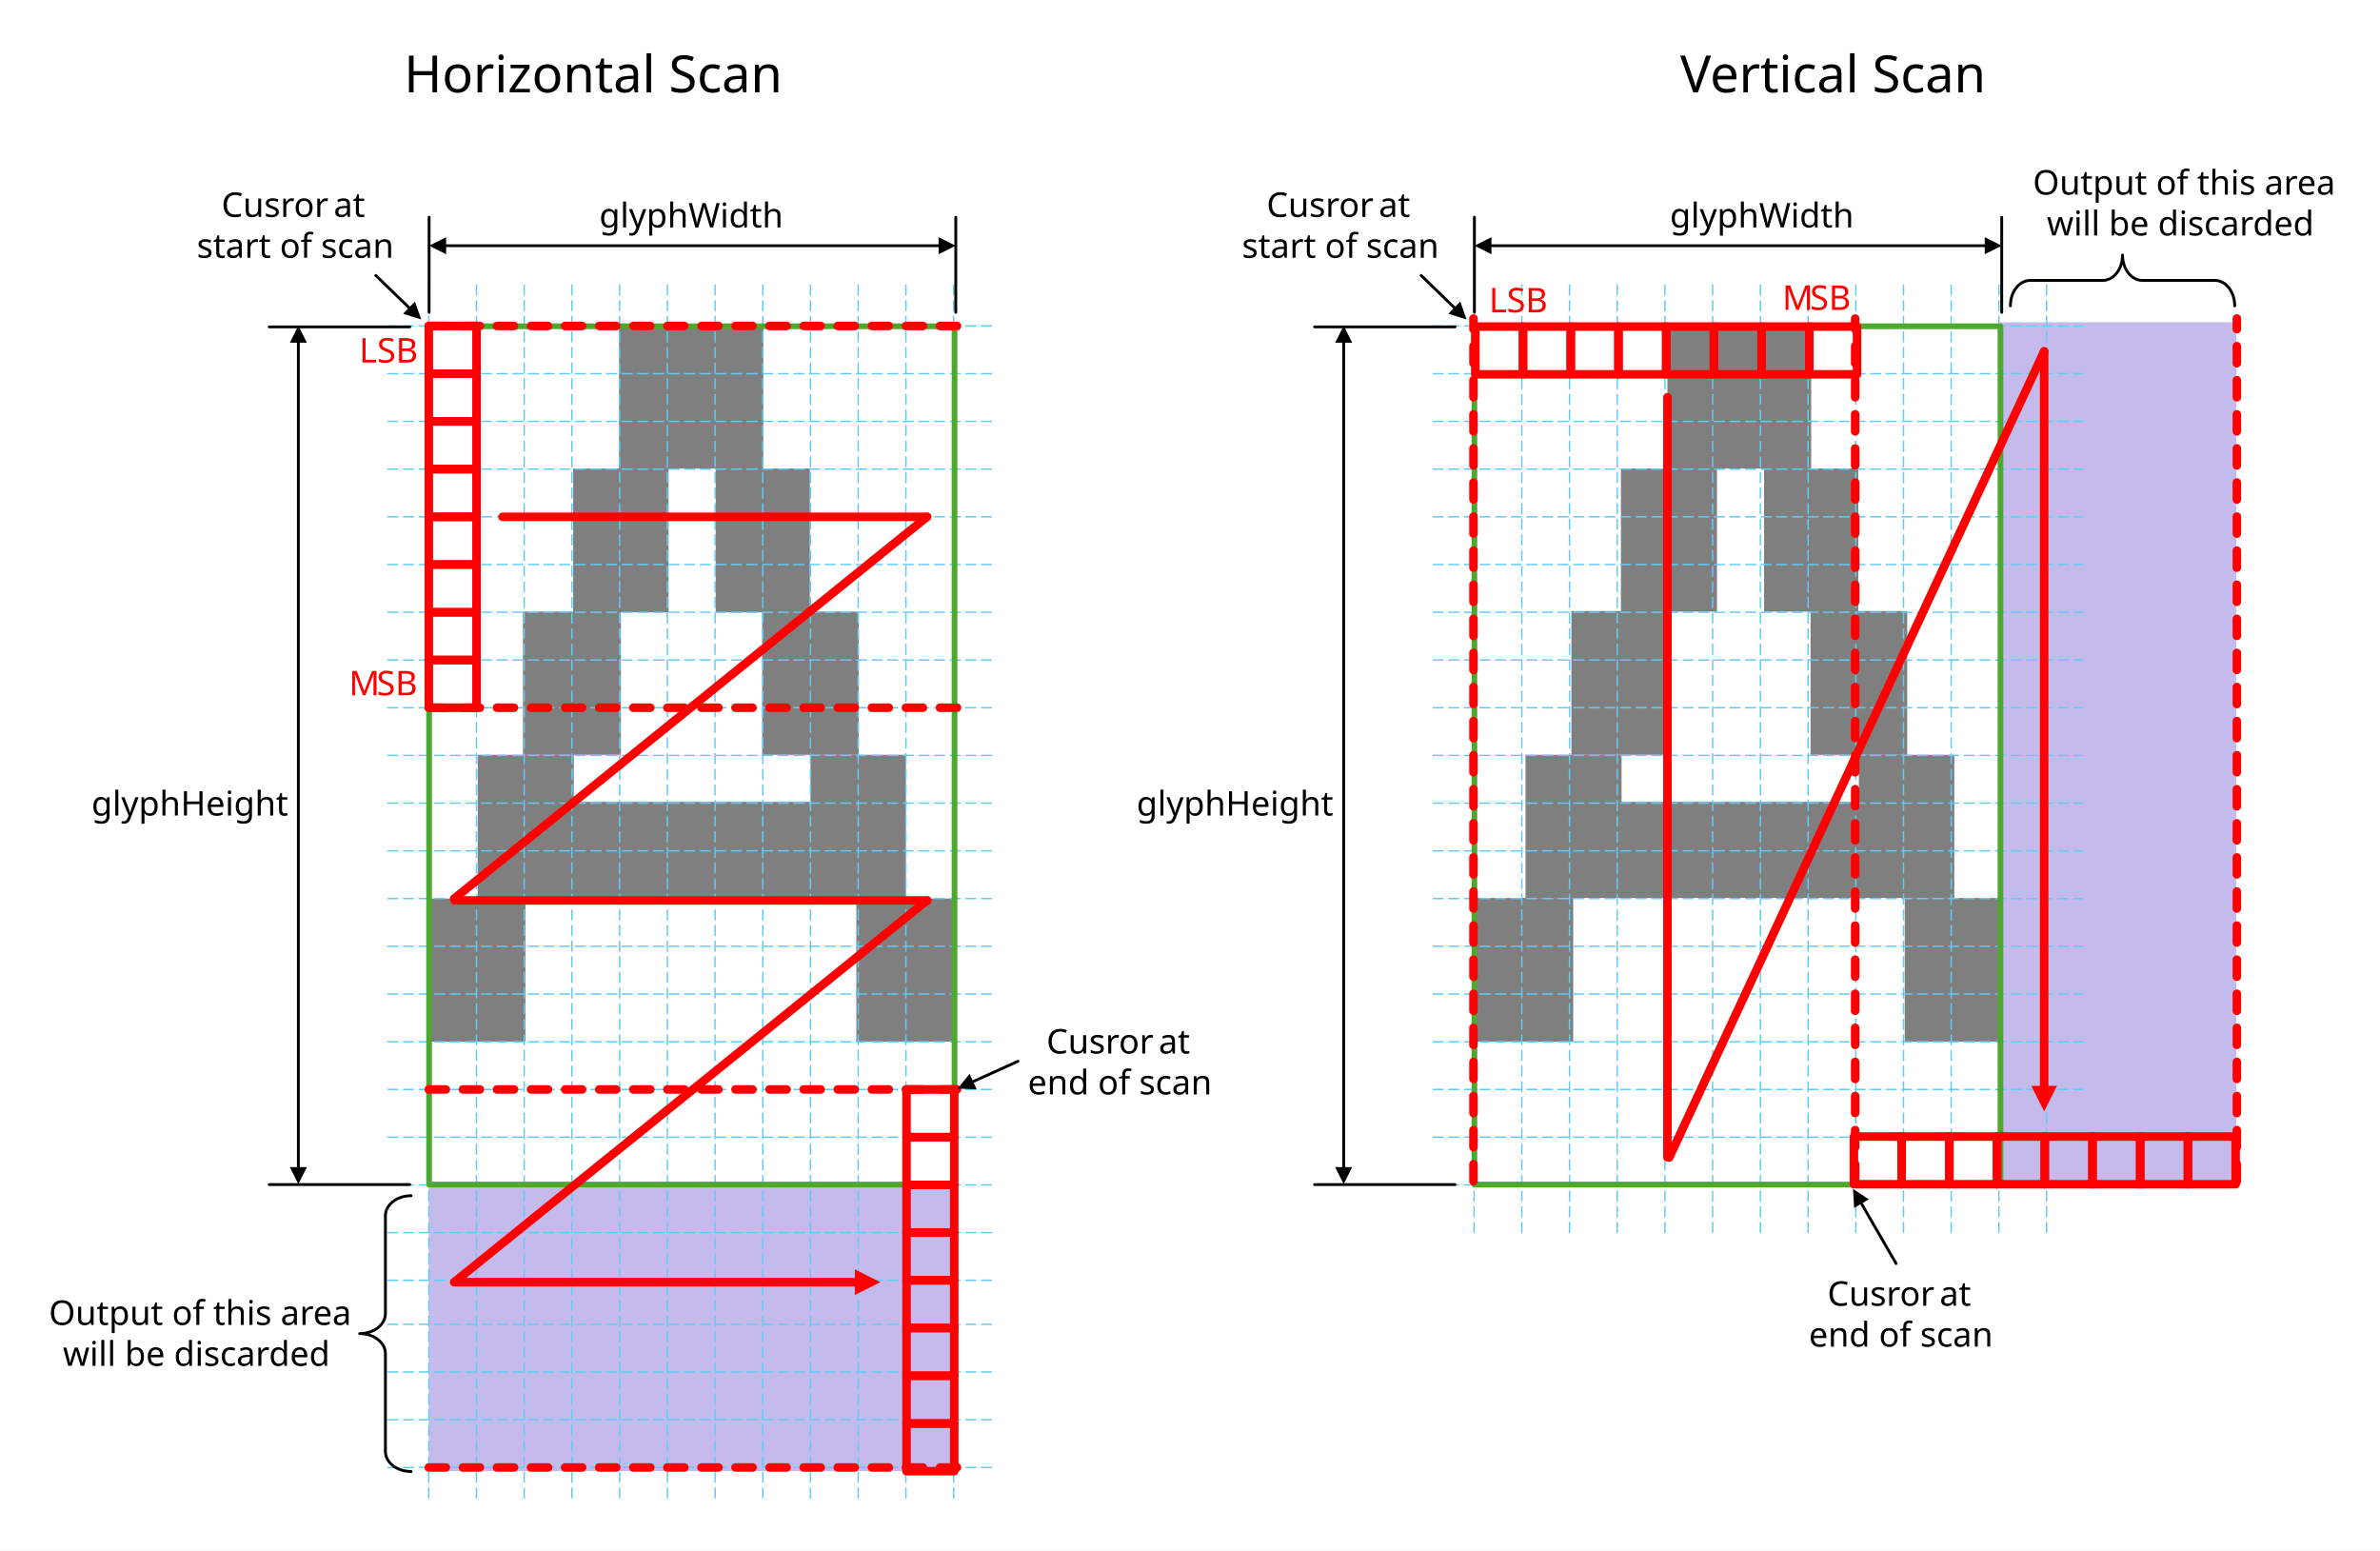
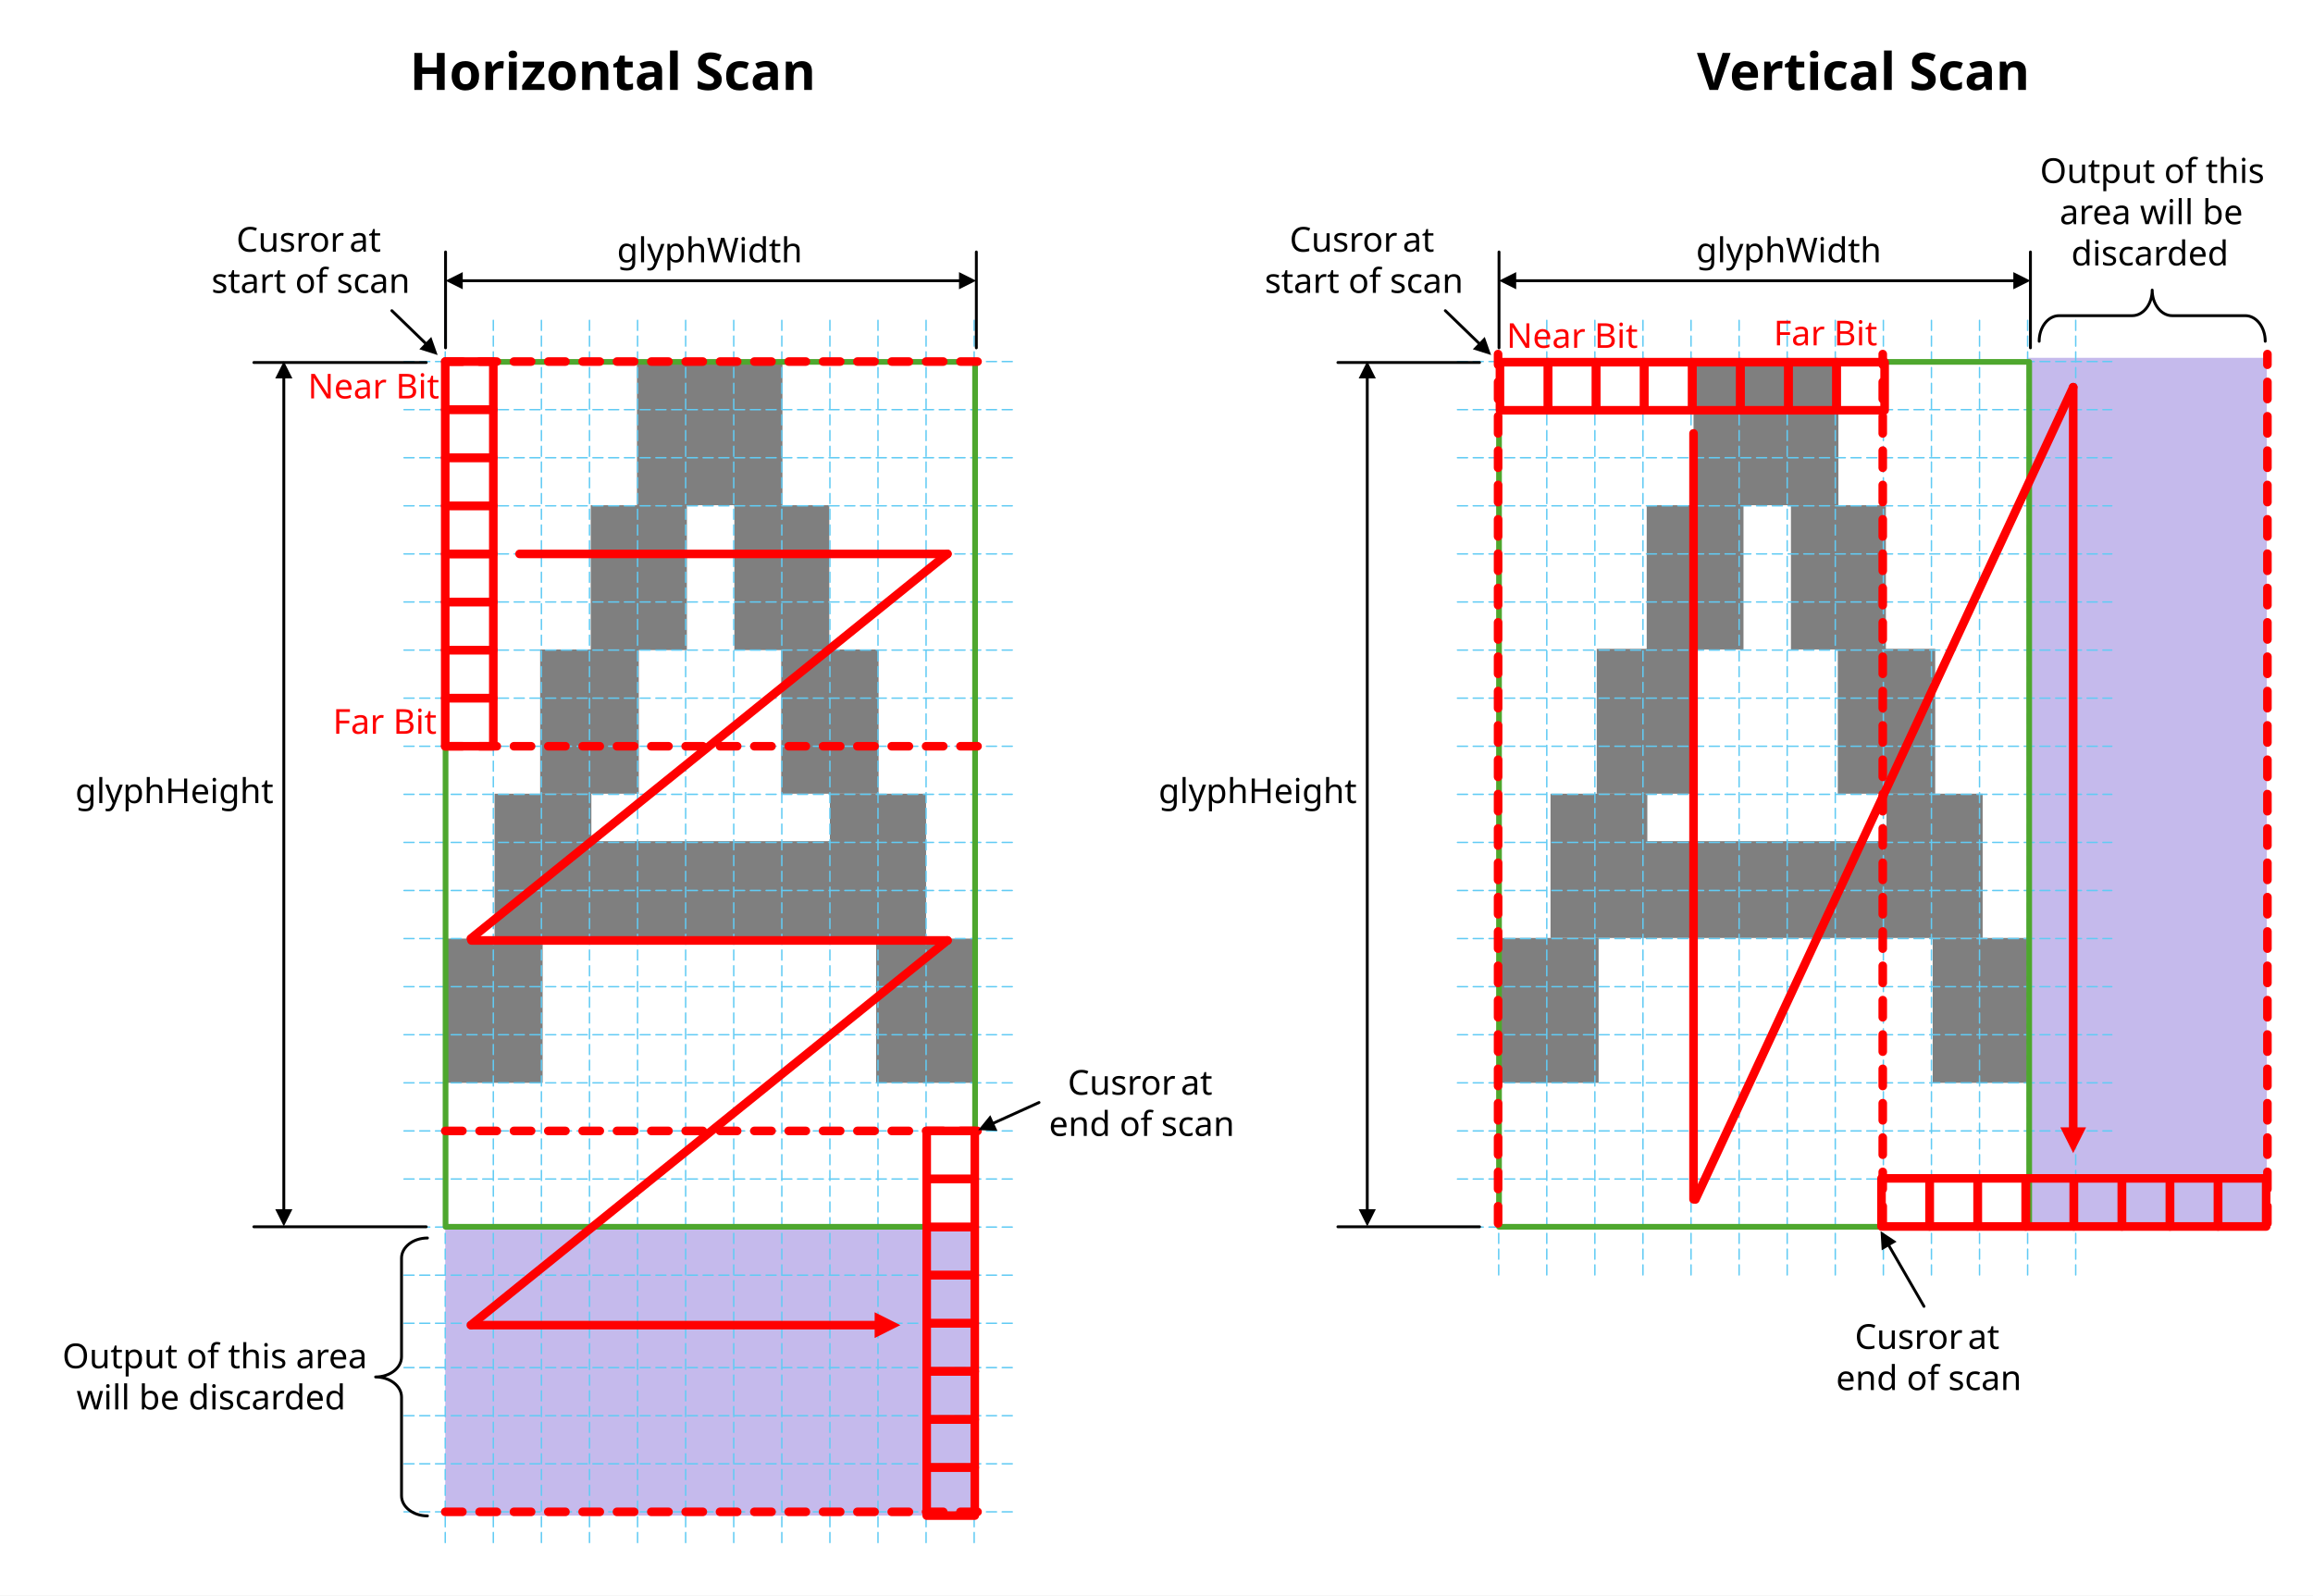
- <svg xmlns="http://www.w3.org/2000/svg" width="3841" height="2502" xml:space="preserve" overflow="hidden">
+ <svg xmlns="http://www.w3.org/2000/svg" width="3704" height="2555" xml:space="preserve" overflow="hidden">
  <defs>
    <clipPath id="clip0">
-       <rect x="188" y="-50" width="3841" height="2502" />
+       <rect x="167" y="-103" width="3704" height="2555" />
    </clipPath>
  </defs>
-   <g clip-path="url(#clip0)" transform="translate(-188 50)">
-     <rect x="188" y="-50" width="3841" height="2502" fill="#FFFFFF" />
+   <g clip-path="url(#clip0)" transform="translate(-167 103)">
+     <rect x="167" y="-103" width="3704" height="2555" fill="#FFFFFF" />
    <rect x="2879" y="475" width="232" height="231" fill="#7F7F7F" />
    <rect x="2804" y="706" width="155" height="231" fill="#7F7F7F" />
    <rect x="2724" y="936" width="157" height="232" fill="#7F7F7F" />
    <rect x="2650" y="1168" width="155" height="231" fill="#7F7F7F" />
    <rect x="2570" y="1399" width="157" height="232" fill="#7F7F7F" />
    <rect x="3262" y="1399" width="158" height="232" fill="#7F7F7F" />
    <rect x="3188" y="1168" width="154" height="231" fill="#7F7F7F" />
    <rect x="3110" y="936" width="156" height="232" fill="#7F7F7F" />
    <rect x="3035" y="706" width="152" height="231" fill="#7F7F7F" />
    <rect x="2802" y="1244" width="387" height="155" fill="#7F7F7F" />
    <rect x="880" y="1864" width="853" height="460" fill="#C5BAEC" />
    <rect x="1187" y="475" width="233" height="231" fill="#7F7F7F" />
    <rect x="1113" y="706" width="154" height="232" fill="#7F7F7F" />
    <rect x="1032" y="937" width="158" height="231" fill="#7F7F7F" />
    <rect x="959" y="1168" width="155" height="232" fill="#7F7F7F" />
    <rect x="878" y="1400" width="158" height="231" fill="#7F7F7F" />
    <rect x="1570" y="1400" width="158" height="231" fill="#7F7F7F" />
    <rect x="1496" y="1168" width="154" height="232" fill="#7F7F7F" />
    <rect x="1418" y="937" width="156" height="231" fill="#7F7F7F" />
    <rect x="1343" y="706" width="152" height="232" fill="#7F7F7F" />
    <rect x="1110" y="1244" width="388" height="156" fill="#7F7F7F" />
    <path d="M880 410 880 2376.25" stroke="#61CBF4" stroke-width="2.292" stroke-linecap="round" stroke-linejoin="round" stroke-miterlimit="10" stroke-dasharray="16.042 9.167" fill="none" fill-rule="evenodd" />
    <path d="M957 410 957 2376.25" stroke="#61CBF4" stroke-width="2.292" stroke-linecap="round" stroke-linejoin="round" stroke-miterlimit="10" stroke-dasharray="16.042 9.167" fill="none" fill-rule="evenodd" />
    <path d="M1034 410 1034 2376.25" stroke="#61CBF4" stroke-width="2.292" stroke-linecap="round" stroke-linejoin="round" stroke-miterlimit="10" stroke-dasharray="16.042 9.167" fill="none" fill-rule="evenodd" />
    <path d="M1111 410 1111 2376.25" stroke="#61CBF4" stroke-width="2.292" stroke-linecap="round" stroke-linejoin="round" stroke-miterlimit="10" stroke-dasharray="16.042 9.167" fill="none" fill-rule="evenodd" />
    <path d="M1188 410 1188 2376.25" stroke="#61CBF4" stroke-width="2.292" stroke-linecap="round" stroke-linejoin="round" stroke-miterlimit="10" stroke-dasharray="16.042 9.167" fill="none" fill-rule="evenodd" />
    <path d="M1265 410 1265 2376.25" stroke="#61CBF4" stroke-width="2.292" stroke-linecap="round" stroke-linejoin="round" stroke-miterlimit="10" stroke-dasharray="16.042 9.167" fill="none" fill-rule="evenodd" />
    <path d="M1342 410 1342 2376.25" stroke="#61CBF4" stroke-width="2.292" stroke-linecap="round" stroke-linejoin="round" stroke-miterlimit="10" stroke-dasharray="16.042 9.167" fill="none" fill-rule="evenodd" />
    <path d="M1419 410 1419 2376.25" stroke="#61CBF4" stroke-width="2.292" stroke-linecap="round" stroke-linejoin="round" stroke-miterlimit="10" stroke-dasharray="16.042 9.167" fill="none" fill-rule="evenodd" />
    <path d="M1496 410 1496 2376.25" stroke="#61CBF4" stroke-width="2.292" stroke-linecap="round" stroke-linejoin="round" stroke-miterlimit="10" stroke-dasharray="16.042 9.167" fill="none" fill-rule="evenodd" />
    <path d="M1573 410 1573 2376.25" stroke="#61CBF4" stroke-width="2.292" stroke-linecap="round" stroke-linejoin="round" stroke-miterlimit="10" stroke-dasharray="16.042 9.167" fill="none" fill-rule="evenodd" />
    <path d="M1650 410 1650 2376.25" stroke="#61CBF4" stroke-width="2.292" stroke-linecap="round" stroke-linejoin="round" stroke-miterlimit="10" stroke-dasharray="16.042 9.167" fill="none" fill-rule="evenodd" />
    <path d="M1727 410 1727 2376.25" stroke="#61CBF4" stroke-width="2.292" stroke-linecap="round" stroke-linejoin="round" stroke-miterlimit="10" stroke-dasharray="16.042 9.167" fill="none" fill-rule="evenodd" />
    <path d="M814 476 1793.92 476" stroke="#61CBF4" stroke-width="2.292" stroke-linecap="round" stroke-linejoin="round" stroke-miterlimit="10" stroke-dasharray="16.042 9.167" fill="none" fill-rule="evenodd" />
    <path d="M814 553 1793.92 553" stroke="#61CBF4" stroke-width="2.292" stroke-linecap="round" stroke-linejoin="round" stroke-miterlimit="10" stroke-dasharray="16.042 9.167" fill="none" fill-rule="evenodd" />
    <path d="M814 630 1793.92 630" stroke="#61CBF4" stroke-width="2.292" stroke-linecap="round" stroke-linejoin="round" stroke-miterlimit="10" stroke-dasharray="16.042 9.167" fill="none" fill-rule="evenodd" />
    <path d="M814 707 1793.92 707" stroke="#61CBF4" stroke-width="2.292" stroke-linecap="round" stroke-linejoin="round" stroke-miterlimit="10" stroke-dasharray="16.042 9.167" fill="none" fill-rule="evenodd" />
    <path d="M814 784 1793.92 784" stroke="#61CBF4" stroke-width="2.292" stroke-linecap="round" stroke-linejoin="round" stroke-miterlimit="10" stroke-dasharray="16.042 9.167" fill="none" fill-rule="evenodd" />
    <path d="M814 861 1793.92 861" stroke="#61CBF4" stroke-width="2.292" stroke-linecap="round" stroke-linejoin="round" stroke-miterlimit="10" stroke-dasharray="16.042 9.167" fill="none" fill-rule="evenodd" />
    <path d="M814 938 1793.92 938" stroke="#61CBF4" stroke-width="2.292" stroke-linecap="round" stroke-linejoin="round" stroke-miterlimit="10" stroke-dasharray="16.042 9.167" fill="none" fill-rule="evenodd" />
    <path d="M814 1015 1793.92 1015" stroke="#61CBF4" stroke-width="2.292" stroke-linecap="round" stroke-linejoin="round" stroke-miterlimit="10" stroke-dasharray="16.042 9.167" fill="none" fill-rule="evenodd" />
    <path d="M814 1092 1793.92 1092" stroke="#61CBF4" stroke-width="2.292" stroke-linecap="round" stroke-linejoin="round" stroke-miterlimit="10" stroke-dasharray="16.042 9.167" fill="none" fill-rule="evenodd" />
    <path d="M814 1169 1793.92 1169" stroke="#61CBF4" stroke-width="2.292" stroke-linecap="round" stroke-linejoin="round" stroke-miterlimit="10" stroke-dasharray="16.042 9.167" fill="none" fill-rule="evenodd" />
    <path d="M814 1246 1793.92 1246" stroke="#61CBF4" stroke-width="2.292" stroke-linecap="round" stroke-linejoin="round" stroke-miterlimit="10" stroke-dasharray="16.042 9.167" fill="none" fill-rule="evenodd" />
    <path d="M814 1323 1793.92 1323" stroke="#61CBF4" stroke-width="2.292" stroke-linecap="round" stroke-linejoin="round" stroke-miterlimit="10" stroke-dasharray="16.042 9.167" fill="none" fill-rule="evenodd" />
    <path d="M814 1400 1793.92 1400" stroke="#61CBF4" stroke-width="2.292" stroke-linecap="round" stroke-linejoin="round" stroke-miterlimit="10" stroke-dasharray="16.042 9.167" fill="none" fill-rule="evenodd" />
    <path d="M814 1477 1793.92 1477" stroke="#61CBF4" stroke-width="2.292" stroke-linecap="round" stroke-linejoin="round" stroke-miterlimit="10" stroke-dasharray="16.042 9.167" fill="none" fill-rule="evenodd" />
    <path d="M814 1554 1793.92 1554" stroke="#61CBF4" stroke-width="2.292" stroke-linecap="round" stroke-linejoin="round" stroke-miterlimit="10" stroke-dasharray="16.042 9.167" fill="none" fill-rule="evenodd" />
    <path d="M814 1631 1793.92 1631" stroke="#61CBF4" stroke-width="2.292" stroke-linecap="round" stroke-linejoin="round" stroke-miterlimit="10" stroke-dasharray="16.042 9.167" fill="none" fill-rule="evenodd" />
    <path d="M814 1708 1793.92 1708" stroke="#61CBF4" stroke-width="2.292" stroke-linecap="round" stroke-linejoin="round" stroke-miterlimit="10" stroke-dasharray="16.042 9.167" fill="none" fill-rule="evenodd" />
    <path d="M814 1785 1793.92 1785" stroke="#61CBF4" stroke-width="2.292" stroke-linecap="round" stroke-linejoin="round" stroke-miterlimit="10" stroke-dasharray="16.042 9.167" fill="none" fill-rule="evenodd" />
    <path d="M814 1862 1793.92 1862" stroke="#61CBF4" stroke-width="2.292" stroke-linecap="round" stroke-linejoin="round" stroke-miterlimit="10" stroke-dasharray="16.042 9.167" fill="none" fill-rule="evenodd" />
    <path d="M814 1939 1793.92 1939" stroke="#61CBF4" stroke-width="2.292" stroke-linecap="round" stroke-linejoin="round" stroke-miterlimit="10" stroke-dasharray="16.042 9.167" fill="none" fill-rule="evenodd" />
    <path d="M814 2016 1793.92 2016" stroke="#61CBF4" stroke-width="2.292" stroke-linecap="round" stroke-linejoin="round" stroke-miterlimit="10" stroke-dasharray="16.042 9.167" fill="none" fill-rule="evenodd" />
    <path d="M814 2087 1793.92 2087" stroke="#61CBF4" stroke-width="2.292" stroke-linecap="round" stroke-linejoin="round" stroke-miterlimit="10" stroke-dasharray="16.042 9.167" fill="none" fill-rule="evenodd" />
    <path d="M814 2164 1793.92 2164" stroke="#61CBF4" stroke-width="2.292" stroke-linecap="round" stroke-linejoin="round" stroke-miterlimit="10" stroke-dasharray="16.042 9.167" fill="none" fill-rule="evenodd" />
    <path d="M814 2241 1793.92 2241" stroke="#61CBF4" stroke-width="2.292" stroke-linecap="round" stroke-linejoin="round" stroke-miterlimit="10" stroke-dasharray="16.042 9.167" fill="none" fill-rule="evenodd" />
    <path d="M814 2318 1793.92 2318" stroke="#61CBF4" stroke-width="2.292" stroke-linecap="round" stroke-linejoin="round" stroke-miterlimit="10" stroke-dasharray="16.042 9.167" fill="none" fill-rule="evenodd" />
    <rect x="880.5" y="476.5" width="848" height="1385" stroke="#4EA72E" stroke-width="9.167" stroke-linecap="round" stroke-linejoin="round" stroke-miterlimit="10" fill="none" />
    <rect x="880" y="476" width="77" height="77" stroke="#FF0000" stroke-width="13.75" stroke-linecap="round" stroke-linejoin="round" stroke-miterlimit="10" fill="none" />
    <rect x="880" y="553" width="77" height="77" stroke="#FF0000" stroke-width="13.75" stroke-linecap="round" stroke-linejoin="round" stroke-miterlimit="10" fill="none" />
    <rect x="880" y="630" width="77" height="77" stroke="#FF0000" stroke-width="13.75" stroke-linecap="round" stroke-linejoin="round" stroke-miterlimit="10" fill="none" />
    <rect x="880" y="707" width="77" height="77" stroke="#FF0000" stroke-width="13.75" stroke-linecap="round" stroke-linejoin="round" stroke-miterlimit="10" fill="none" />
    <rect x="880" y="784" width="77" height="77" stroke="#FF0000" stroke-width="13.75" stroke-linecap="round" stroke-linejoin="round" stroke-miterlimit="10" fill="none" />
    <rect x="880" y="861" width="77" height="77" stroke="#FF0000" stroke-width="13.75" stroke-linecap="round" stroke-linejoin="round" stroke-miterlimit="10" fill="none" />
    <rect x="880" y="938" width="77" height="77" stroke="#FF0000" stroke-width="13.75" stroke-linecap="round" stroke-linejoin="round" stroke-miterlimit="10" fill="none" />
    <rect x="880" y="1015" width="77" height="77" stroke="#FF0000" stroke-width="13.75" stroke-linecap="round" stroke-linejoin="round" stroke-miterlimit="10" fill="none" />
    <rect x="1651" y="1708" width="77" height="77" stroke="#FF0000" stroke-width="13.75" stroke-linecap="round" stroke-linejoin="round" stroke-miterlimit="10" fill="none" />
    <rect x="1651" y="1785" width="77" height="77" stroke="#FF0000" stroke-width="13.75" stroke-linecap="round" stroke-linejoin="round" stroke-miterlimit="10" fill="none" />
    <rect x="1651" y="1862" width="77" height="77" stroke="#FF0000" stroke-width="13.75" stroke-linecap="round" stroke-linejoin="round" stroke-miterlimit="10" fill="none" />
    <rect x="1651" y="1939" width="77" height="77" stroke="#FF0000" stroke-width="13.75" stroke-linecap="round" stroke-linejoin="round" stroke-miterlimit="10" fill="none" />
    <rect x="1651" y="2016" width="77" height="77" stroke="#FF0000" stroke-width="13.75" stroke-linecap="round" stroke-linejoin="round" stroke-miterlimit="10" fill="none" />
    <rect x="1651" y="2093" width="77" height="77" stroke="#FF0000" stroke-width="13.75" stroke-linecap="round" stroke-linejoin="round" stroke-miterlimit="10" fill="none" />
    <rect x="1651" y="2170" width="77" height="77" stroke="#FF0000" stroke-width="13.75" stroke-linecap="round" stroke-linejoin="round" stroke-miterlimit="10" fill="none" />
    <rect x="1651" y="2247" width="77" height="77" stroke="#FF0000" stroke-width="13.75" stroke-linecap="round" stroke-linejoin="round" stroke-miterlimit="10" fill="none" />
    <path d="M880 1708 1732.44 1708" stroke="#FF0000" stroke-width="13.75" stroke-linecap="round" stroke-linejoin="round" stroke-miterlimit="10" stroke-dasharray="27.5 27.5" fill="none" fill-rule="evenodd" />
    <path d="M880 1092 1732.44 1092" stroke="#FF0000" stroke-width="13.75" stroke-linecap="round" stroke-linejoin="round" stroke-miterlimit="10" stroke-dasharray="27.5 27.5" fill="none" fill-rule="evenodd" />
    <path d="M880 476 1732.44 476" stroke="#FF0000" stroke-width="13.75" stroke-linecap="round" stroke-linejoin="round" stroke-miterlimit="10" stroke-dasharray="27.5 27.5" fill="none" fill-rule="evenodd" />
    <path d="M880 2318 1732.44 2318" stroke="#FF0000" stroke-width="13.75" stroke-linecap="round" stroke-linejoin="round" stroke-miterlimit="10" stroke-dasharray="27.5 27.5" fill="none" fill-rule="evenodd" />
    <path d="M796.094 392.854 852.968 447.951C853.877 448.831 853.9 450.282 853.02 451.191 852.139 452.1 850.688 452.123 849.779 451.242L792.905 396.146C791.996 395.265 791.973 393.815 792.854 392.906 793.735 391.997 795.185 391.974 796.094 392.854ZM857.649 436.532 867.833 465.542 838.514 456.283Z" />
    <text font-family="Noto Sans JP,Noto Sans JP_MSFontService,sans-serif" font-weight="400" font-size="55" transform="matrix(1 0 0 1 545.428 300)">Cusror</text>
    <text font-family="Noto Sans JP,Noto Sans JP_MSFontService,sans-serif" font-weight="400" font-size="55" transform="matrix(1 0 0 1 713.865 300)"> </text>
    <text font-family="Noto Sans JP,Noto Sans JP_MSFontService,sans-serif" font-weight="400" font-size="55" transform="matrix(1 0 0 1 726.469 300)">at</text>
    <text font-family="Noto Sans JP,Noto Sans JP_MSFontService,sans-serif" font-weight="400" font-size="55" transform="matrix(1 0 0 1 776.886 300)"> </text>
    <text font-family="Noto Sans JP,Noto Sans JP_MSFontService,sans-serif" font-weight="400" font-size="55" transform="matrix(1 0 0 1 505.598 366)">start of scan</text>
    <text font-family="Noto Sans JP,Noto Sans JP_MSFontService,sans-serif" font-weight="400" font-size="55" transform="matrix(1 0 0 1 816.692 366)"> </text>
    <path d="M0.946-2.087 77.468 32.583C78.621 33.105 79.132 34.463 78.609 35.616 78.087 36.769 76.729 37.28 75.576 36.758L-0.946 2.087C-2.099 1.565-2.61 0.207-2.087-0.946-1.565-2.099-0.207-2.61 0.946-2.087ZM78.022 20.255 97.396 44.128 66.673 45.303Z" transform="matrix(-1 0 0 1 1830.9 1662.5)" />
    <text font-family="Noto Sans JP,Noto Sans JP_MSFontService,sans-serif" font-weight="400" font-size="55" transform="matrix(1 0 0 1 1876.81 1650)">Cusror</text>
    <text font-family="Noto Sans JP,Noto Sans JP_MSFontService,sans-serif" font-weight="400" font-size="55" transform="matrix(1 0 0 1 2045.24 1650)"> </text>
    <text font-family="Noto Sans JP,Noto Sans JP_MSFontService,sans-serif" font-weight="400" font-size="55" transform="matrix(1 0 0 1 2057.85 1650)">at</text>
    <text font-family="Noto Sans JP,Noto Sans JP_MSFontService,sans-serif" font-weight="400" font-size="55" transform="matrix(1 0 0 1 2108.26 1650)"> </text>
    <text font-family="Noto Sans JP,Noto Sans JP_MSFontService,sans-serif" font-weight="400" font-size="55" transform="matrix(1 0 0 1 1846.74 1716)">end of scan</text>
    <text font-family="Noto Sans JP,Noto Sans JP_MSFontService,sans-serif" font-weight="400" font-size="55" transform="matrix(1 0 0 1 2138.35 1716)"> </text>
    <path d="M999 784 1684.21 784" stroke="#FF0000" stroke-width="13.75" stroke-linecap="round" stroke-linejoin="round" stroke-miterlimit="10" fill="none" fill-rule="evenodd" />
    <path d="M0 0 763.125 616.001" stroke="#FF0000" stroke-width="13.75" stroke-linecap="round" stroke-linejoin="round" stroke-miterlimit="10" fill="none" fill-rule="evenodd" transform="matrix(-1 0 0 1 1684.12 784)" />
    <path d="M0 0 763.125 616.001" stroke="#FF0000" stroke-width="13.75" stroke-linecap="round" stroke-linejoin="round" stroke-miterlimit="10" fill="none" fill-rule="evenodd" transform="matrix(-1 0 0 1 1684.12 1403)" />
    <path d="M922 1403 1684.5 1403" stroke="#FF0000" stroke-width="13.75" stroke-linecap="round" stroke-linejoin="round" stroke-miterlimit="10" fill="none" fill-rule="evenodd" />
    <path d="M922 2012.12 1574.5 2012.13C1578.3 2012.13 1581.38 2015.2 1581.38 2019 1581.38 2022.8 1578.3 2025.88 1574.5 2025.88L922 2025.87C918.203 2025.87 915.125 2022.8 915.125 2019 915.125 2015.2 918.203 2012.12 922 2012.12ZM1567.63 1998.38 1608.88 2019 1567.63 2039.63Z" fill="#FF0000" />
    <path d="M0 0 0 153.542" stroke="#000000" stroke-width="4.583" stroke-linecap="round" stroke-linejoin="round" stroke-miterlimit="10" fill="none" fill-rule="evenodd" transform="matrix(1 0 0 -1 880.5 454.042)" />
    <path d="M0 0 0 153.542" stroke="#000000" stroke-width="4.583" stroke-linecap="round" stroke-linejoin="round" stroke-miterlimit="10" fill="none" fill-rule="evenodd" transform="matrix(1 0 0 -1 1730.5 454.042)" />
    <path d="M903.417 344.208 1707.33 344.209C1708.6 344.209 1709.62 345.235 1709.62 346.5 1709.62 347.766 1708.6 348.792 1707.33 348.792L903.417 348.792C902.151 348.792 901.125 347.766 901.125 346.5 901.125 345.234 902.151 344.208 903.417 344.208ZM908 360.25 880.5 346.5 908 332.75ZM1702.75 332.75 1730.25 346.5 1702.75 360.25Z" />
    <text font-family="Noto Sans JP,Noto Sans JP_MSFontService,sans-serif" font-weight="400" font-size="55" transform="matrix(1 0 0 1 1155.06 317)">glyphWidth</text>
    <text font-family="Noto Sans JP,Noto Sans JP_MSFontService,sans-serif" font-weight="400" font-size="55" transform="matrix(1 0 0 1 1448.96 317)"> </text>
-     <path d="M2.292 22.916 2.292 1362.45C2.292 1363.72 1.266 1364.74 0 1364.74-1.265 1364.74-2.291 1363.72-2.291 1362.45L-2.292 22.916C-2.292 21.65-1.266 20.624 5.37265e-06 20.624 1.266 20.624 2.292 21.65 2.292 22.916ZM-13.75 27.5 0 0 13.75 27.5ZM13.75 1357.86 0 1385.36-13.75 1357.86Z" transform="matrix(1 0 0 -1 669.5 1860.86)" />
-     <path d="M0 0 0 226.761" stroke="#000000" stroke-width="4.583" stroke-linecap="round" stroke-linejoin="round" stroke-miterlimit="10" fill="none" fill-rule="evenodd" transform="matrix(6.12323e-17 1 1 -6.12323e-17 622.5 477.5)" />
-     <path d="M0 0 0 226.761" stroke="#000000" stroke-width="4.583" stroke-linecap="round" stroke-linejoin="round" stroke-miterlimit="10" fill="none" fill-rule="evenodd" transform="matrix(6.12323e-17 1 1 -6.12323e-17 622.5 1861.5)" />
-     <text font-family="Noto Sans JP,Noto Sans JP_MSFontService,sans-serif" font-weight="400" font-size="55" transform="matrix(1 0 0 1 335.614 1266)">glyphHeight</text>
-     <text font-family="Noto Sans JP,Noto Sans JP_MSFontService,sans-serif" font-weight="400" font-size="55" transform="matrix(1 0 0 1 648.427 1266)"> </text>
+     <path d="M2.292 22.916 2.292 1362.45C2.292 1363.72 1.266 1364.74 0 1364.74-1.265 1364.74-2.291 1363.72-2.291 1362.45L-2.292 22.916C-2.292 21.65-1.266 20.624 5.37265e-06 20.624 1.266 20.624 2.292 21.65 2.292 22.916ZM-13.75 27.5 0 0 13.75 27.5ZM13.75 1357.86 0 1385.36-13.75 1357.86Z" transform="matrix(1 0 0 -1 621.5 1860.86)" />
+     <path d="M0 0 0 276.032" stroke="#000000" stroke-width="4.583" stroke-linecap="round" stroke-linejoin="round" stroke-miterlimit="10" fill="none" fill-rule="evenodd" transform="matrix(6.12323e-17 1 1 -6.12323e-17 573.5 477.5)" />
+     <path d="M0 0 0 276.032" stroke="#000000" stroke-width="4.583" stroke-linecap="round" stroke-linejoin="round" stroke-miterlimit="10" fill="none" fill-rule="evenodd" transform="matrix(6.12323e-17 1 1 -6.12323e-17 573.5 1861.5)" />
+     <text font-family="Noto Sans JP,Noto Sans JP_MSFontService,sans-serif" font-weight="400" font-size="55" transform="matrix(1 0 0 1 287.489 1183)">glyphHeight</text>
+     <text font-family="Noto Sans JP,Noto Sans JP_MSFontService,sans-serif" font-weight="400" font-size="55" transform="matrix(1 0 0 1 600.302 1183)"> </text>
    <path d="M851.5 2324.5C828.58 2324.5 810 2310.05 810 2292.22L810 2134.28C810 2116.45 791.42 2102 768.5 2102 791.42 2102 810 2087.55 810 2069.72L810 1911.78C810 1893.95 828.58 1879.5 851.5 1879.5" stroke="#000000" stroke-width="4.583" stroke-linecap="round" stroke-linejoin="round" stroke-miterlimit="10" fill="none" fill-rule="evenodd" />
    <text font-family="Noto Sans JP,Noto Sans JP_MSFontService,sans-serif" font-weight="400" font-size="55" transform="matrix(1 0 0 1 266.807 2088)">Output of this area</text>
    <text font-family="Noto Sans JP,Noto Sans JP_MSFontService,sans-serif" font-weight="400" font-size="55" transform="matrix(1 0 0 1 744.62 2088)"> </text>
    <text font-family="Noto Sans JP,Noto Sans JP_MSFontService,sans-serif" font-weight="400" font-size="55" transform="matrix(1 0 0 1 289.426 2154)">will be discarded</text>
    <text font-family="Noto Sans JP,Noto Sans JP_MSFontService,sans-serif" font-weight="400" font-size="55" transform="matrix(1 0 0 1 721.978 2154)"> </text>
-     <text fill="#FF0000" font-family="Noto Sans JP,Noto Sans JP_MSFontService,sans-serif" font-weight="400" font-size="55" transform="matrix(1 0 0 1 767.708 535)">LSB</text>
+     <text fill="#FF0000" font-family="Noto Sans JP,Noto Sans JP_MSFontService,sans-serif" font-weight="400" font-size="55" transform="matrix(1 0 0 1 660 535)">Near Bit</text>
    <text fill="#FF0000" font-family="Noto Sans JP,Noto Sans JP_MSFontService,sans-serif" font-weight="400" font-size="55" transform="matrix(1 0 0 1 864.531 535)"> </text>
-     <text fill="#FF0000" font-family="Noto Sans JP,Noto Sans JP_MSFontService,sans-serif" font-weight="400" font-size="55" transform="matrix(1 0 0 1 751.093 1072)">M</text>
-     <text fill="#FF0000" font-family="Noto Sans JP,Noto Sans JP_MSFontService,sans-serif" font-weight="400" font-size="55" transform="matrix(1 0 0 1 795.781 1072)">SB</text>
+     <text fill="#FF0000" font-family="Noto Sans JP,Noto Sans JP_MSFontService,sans-serif" font-weight="400" font-size="55" transform="matrix(1 0 0 1 700.104 1072)">Far Bit</text>
    <text fill="#FF0000" font-family="Noto Sans JP,Noto Sans JP_MSFontService,sans-serif" font-weight="400" font-size="55" transform="matrix(1 0 0 1 864.531 1072)"> </text>
    <rect x="3413" y="470" width="384" height="1391" fill="#C5BAEC" />
    <path d="M2567 410 2567 1939" stroke="#61CBF4" stroke-width="2.292" stroke-linecap="round" stroke-linejoin="round" stroke-miterlimit="10" stroke-dasharray="16.042 9.167" fill="none" fill-rule="evenodd" />
    <path d="M2644 410 2644 1939" stroke="#61CBF4" stroke-width="2.292" stroke-linecap="round" stroke-linejoin="round" stroke-miterlimit="10" stroke-dasharray="16.042 9.167" fill="none" fill-rule="evenodd" />
    <path d="M2721 410 2721 1939" stroke="#61CBF4" stroke-width="2.292" stroke-linecap="round" stroke-linejoin="round" stroke-miterlimit="10" stroke-dasharray="16.042 9.167" fill="none" fill-rule="evenodd" />
    <path d="M2798 410 2798 1939" stroke="#61CBF4" stroke-width="2.292" stroke-linecap="round" stroke-linejoin="round" stroke-miterlimit="10" stroke-dasharray="16.042 9.167" fill="none" fill-rule="evenodd" />
    <path d="M2875 410 2875 1939" stroke="#61CBF4" stroke-width="2.292" stroke-linecap="round" stroke-linejoin="round" stroke-miterlimit="10" stroke-dasharray="16.042 9.167" fill="none" fill-rule="evenodd" />
    <path d="M2952 410 2952 1939" stroke="#61CBF4" stroke-width="2.292" stroke-linecap="round" stroke-linejoin="round" stroke-miterlimit="10" stroke-dasharray="16.042 9.167" fill="none" fill-rule="evenodd" />
    <path d="M3029 410 3029 1939" stroke="#61CBF4" stroke-width="2.292" stroke-linecap="round" stroke-linejoin="round" stroke-miterlimit="10" stroke-dasharray="16.042 9.167" fill="none" fill-rule="evenodd" />
    <path d="M3106 410 3106 1939" stroke="#61CBF4" stroke-width="2.292" stroke-linecap="round" stroke-linejoin="round" stroke-miterlimit="10" stroke-dasharray="16.042 9.167" fill="none" fill-rule="evenodd" />
    <path d="M3183 410 3183 1939" stroke="#61CBF4" stroke-width="2.292" stroke-linecap="round" stroke-linejoin="round" stroke-miterlimit="10" stroke-dasharray="16.042 9.167" fill="none" fill-rule="evenodd" />
    <path d="M3260 410 3260 1939" stroke="#61CBF4" stroke-width="2.292" stroke-linecap="round" stroke-linejoin="round" stroke-miterlimit="10" stroke-dasharray="16.042 9.167" fill="none" fill-rule="evenodd" />
    <path d="M3337 410 3337 1939" stroke="#61CBF4" stroke-width="2.292" stroke-linecap="round" stroke-linejoin="round" stroke-miterlimit="10" stroke-dasharray="16.042 9.167" fill="none" fill-rule="evenodd" />
    <path d="M3414 410 3414 1939" stroke="#61CBF4" stroke-width="2.292" stroke-linecap="round" stroke-linejoin="round" stroke-miterlimit="10" stroke-dasharray="16.042 9.167" fill="none" fill-rule="evenodd" />
    <path d="M3491 410 3491 1939" stroke="#61CBF4" stroke-width="2.292" stroke-linecap="round" stroke-linejoin="round" stroke-miterlimit="10" stroke-dasharray="16.042 9.167" fill="none" fill-rule="evenodd" />
    <path d="M2501 476 3548.75 476" stroke="#61CBF4" stroke-width="2.292" stroke-linecap="round" stroke-linejoin="round" stroke-miterlimit="10" stroke-dasharray="16.042 9.167" fill="none" fill-rule="evenodd" />
    <path d="M2501 553 3548.75 553" stroke="#61CBF4" stroke-width="2.292" stroke-linecap="round" stroke-linejoin="round" stroke-miterlimit="10" stroke-dasharray="16.042 9.167" fill="none" fill-rule="evenodd" />
    <path d="M2501 630 3548.75 630" stroke="#61CBF4" stroke-width="2.292" stroke-linecap="round" stroke-linejoin="round" stroke-miterlimit="10" stroke-dasharray="16.042 9.167" fill="none" fill-rule="evenodd" />
    <path d="M2501 707 3548.75 707" stroke="#61CBF4" stroke-width="2.292" stroke-linecap="round" stroke-linejoin="round" stroke-miterlimit="10" stroke-dasharray="16.042 9.167" fill="none" fill-rule="evenodd" />
    <path d="M2501 784 3548.75 784" stroke="#61CBF4" stroke-width="2.292" stroke-linecap="round" stroke-linejoin="round" stroke-miterlimit="10" stroke-dasharray="16.042 9.167" fill="none" fill-rule="evenodd" />
    <path d="M2501 861 3548.75 861" stroke="#61CBF4" stroke-width="2.292" stroke-linecap="round" stroke-linejoin="round" stroke-miterlimit="10" stroke-dasharray="16.042 9.167" fill="none" fill-rule="evenodd" />
    <path d="M2501 938 3548.75 938" stroke="#61CBF4" stroke-width="2.292" stroke-linecap="round" stroke-linejoin="round" stroke-miterlimit="10" stroke-dasharray="16.042 9.167" fill="none" fill-rule="evenodd" />
    <path d="M2501 1015 3548.75 1015" stroke="#61CBF4" stroke-width="2.292" stroke-linecap="round" stroke-linejoin="round" stroke-miterlimit="10" stroke-dasharray="16.042 9.167" fill="none" fill-rule="evenodd" />
    <path d="M2501 1092 3548.75 1092" stroke="#61CBF4" stroke-width="2.292" stroke-linecap="round" stroke-linejoin="round" stroke-miterlimit="10" stroke-dasharray="16.042 9.167" fill="none" fill-rule="evenodd" />
    <path d="M2501 1169 3548.75 1169" stroke="#61CBF4" stroke-width="2.292" stroke-linecap="round" stroke-linejoin="round" stroke-miterlimit="10" stroke-dasharray="16.042 9.167" fill="none" fill-rule="evenodd" />
    <path d="M2501 1246 3548.75 1246" stroke="#61CBF4" stroke-width="2.292" stroke-linecap="round" stroke-linejoin="round" stroke-miterlimit="10" stroke-dasharray="16.042 9.167" fill="none" fill-rule="evenodd" />
    <path d="M2501 1323 3548.75 1323" stroke="#61CBF4" stroke-width="2.292" stroke-linecap="round" stroke-linejoin="round" stroke-miterlimit="10" stroke-dasharray="16.042 9.167" fill="none" fill-rule="evenodd" />
    <path d="M2501 1400 3548.75 1400" stroke="#61CBF4" stroke-width="2.292" stroke-linecap="round" stroke-linejoin="round" stroke-miterlimit="10" stroke-dasharray="16.042 9.167" fill="none" fill-rule="evenodd" />
    <path d="M2501 1477 3548.75 1477" stroke="#61CBF4" stroke-width="2.292" stroke-linecap="round" stroke-linejoin="round" stroke-miterlimit="10" stroke-dasharray="16.042 9.167" fill="none" fill-rule="evenodd" />
    <path d="M2501 1554 3548.75 1554" stroke="#61CBF4" stroke-width="2.292" stroke-linecap="round" stroke-linejoin="round" stroke-miterlimit="10" stroke-dasharray="16.042 9.167" fill="none" fill-rule="evenodd" />
    <path d="M2501 1631 3548.75 1631" stroke="#61CBF4" stroke-width="2.292" stroke-linecap="round" stroke-linejoin="round" stroke-miterlimit="10" stroke-dasharray="16.042 9.167" fill="none" fill-rule="evenodd" />
    <path d="M2501 1708 3548.75 1708" stroke="#61CBF4" stroke-width="2.292" stroke-linecap="round" stroke-linejoin="round" stroke-miterlimit="10" stroke-dasharray="16.042 9.167" fill="none" fill-rule="evenodd" />
    <path d="M2501 1785 3548.75 1785" stroke="#61CBF4" stroke-width="2.292" stroke-linecap="round" stroke-linejoin="round" stroke-miterlimit="10" stroke-dasharray="16.042 9.167" fill="none" fill-rule="evenodd" />
    <path d="M2501 1862 3548.75 1862" stroke="#61CBF4" stroke-width="2.292" stroke-linecap="round" stroke-linejoin="round" stroke-miterlimit="10" stroke-dasharray="16.042 9.167" fill="none" fill-rule="evenodd" />
    <rect x="2567.5" y="476.5" width="849" height="1385" stroke="#4EA72E" stroke-width="9.167" stroke-linecap="round" stroke-linejoin="round" stroke-miterlimit="10" fill="none" />
    <rect x="3108" y="477" width="77" height="77" stroke="#FF0000" stroke-width="13.75" stroke-linecap="round" stroke-linejoin="round" stroke-miterlimit="10" fill="none" />
    <rect x="3031" y="477" width="77" height="77" stroke="#FF0000" stroke-width="13.75" stroke-linecap="round" stroke-linejoin="round" stroke-miterlimit="10" fill="none" />
    <rect x="2954" y="477" width="77" height="77" stroke="#FF0000" stroke-width="13.75" stroke-linecap="round" stroke-linejoin="round" stroke-miterlimit="10" fill="none" />
    <rect x="2877" y="477" width="77" height="77" stroke="#FF0000" stroke-width="13.75" stroke-linecap="round" stroke-linejoin="round" stroke-miterlimit="10" fill="none" />
    <rect x="2800" y="477" width="77" height="77" stroke="#FF0000" stroke-width="13.75" stroke-linecap="round" stroke-linejoin="round" stroke-miterlimit="10" fill="none" />
    <rect x="2723" y="477" width="77" height="77" stroke="#FF0000" stroke-width="13.75" stroke-linecap="round" stroke-linejoin="round" stroke-miterlimit="10" fill="none" />
    <rect x="2646" y="477" width="77" height="77" stroke="#FF0000" stroke-width="13.75" stroke-linecap="round" stroke-linejoin="round" stroke-miterlimit="10" fill="none" />
    <rect x="2569" y="477" width="77" height="77" stroke="#FF0000" stroke-width="13.75" stroke-linecap="round" stroke-linejoin="round" stroke-miterlimit="10" fill="none" />
    <path d="M3798 1856.08 3798 464" stroke="#FF0000" stroke-width="13.75" stroke-linecap="round" stroke-linejoin="round" stroke-miterlimit="10" stroke-dasharray="27.5 27.5" fill="none" fill-rule="evenodd" />
    <path d="M3182 1856.08 3182 464" stroke="#FF0000" stroke-width="13.75" stroke-linecap="round" stroke-linejoin="round" stroke-miterlimit="10" stroke-dasharray="27.5 27.5" fill="none" fill-rule="evenodd" />
    <path d="M2566 1856.08 2566 464" stroke="#FF0000" stroke-width="13.75" stroke-linecap="round" stroke-linejoin="round" stroke-miterlimit="10" stroke-dasharray="27.5 27.5" fill="none" fill-rule="evenodd" />
    <path d="M2483.09 392.854 2539.97 447.951C2540.88 448.831 2540.9 450.282 2540.02 451.191 2539.14 452.1 2537.69 452.123 2536.78 451.242L2479.91 396.146C2479 395.265 2478.97 393.815 2479.85 392.906 2480.73 391.997 2482.19 391.974 2483.09 392.854ZM2544.65 436.532 2554.83 465.542 2525.51 456.283Z" />
    <text font-family="Noto Sans JP,Noto Sans JP_MSFontService,sans-serif" font-weight="400" font-size="55" transform="matrix(1 0 0 1 2232.09 300)">Cusror</text>
    <text font-family="Noto Sans JP,Noto Sans JP_MSFontService,sans-serif" font-weight="400" font-size="55" transform="matrix(1 0 0 1 2400.53 300)"> </text>
    <text font-family="Noto Sans JP,Noto Sans JP_MSFontService,sans-serif" font-weight="400" font-size="55" transform="matrix(1 0 0 1 2413.14 300)">at</text>
    <text font-family="Noto Sans JP,Noto Sans JP_MSFontService,sans-serif" font-weight="400" font-size="55" transform="matrix(1 0 0 1 2463.55 300)"> </text>
    <text font-family="Noto Sans JP,Noto Sans JP_MSFontService,sans-serif" font-weight="400" font-size="55" transform="matrix(1 0 0 1 2192.27 366)">start of scan</text>
    <text font-family="Noto Sans JP,Noto Sans JP_MSFontService,sans-serif" font-weight="400" font-size="55" transform="matrix(1 0 0 1 2503.36 366)"> </text>
    <path d="M3246.07 1990.13 3187.97 1889.49C3187.34 1888.4 3187.72 1887 3188.81 1886.36 3189.91 1885.73 3191.31 1886.11 3191.94 1887.2L3250.04 1987.83C3250.67 1988.93 3250.29 1990.33 3249.2 1990.96 3248.1 1991.6 3246.7 1991.22 3246.07 1990.13ZM3180.34 1899.19 3178.5 1868.5 3204.16 1885.44Z" />
    <text font-family="Noto Sans JP,Noto Sans JP_MSFontService,sans-serif" font-weight="400" font-size="55" transform="matrix(1 0 0 1 3137.22 2057)">Cusror</text>
    <text font-family="Noto Sans JP,Noto Sans JP_MSFontService,sans-serif" font-weight="400" font-size="55" transform="matrix(1 0 0 1 3305.66 2057)"> </text>
    <text font-family="Noto Sans JP,Noto Sans JP_MSFontService,sans-serif" font-weight="400" font-size="55" transform="matrix(1 0 0 1 3318.26 2057)">at</text>
    <text font-family="Noto Sans JP,Noto Sans JP_MSFontService,sans-serif" font-weight="400" font-size="55" transform="matrix(1 0 0 1 3368.68 2057)"> </text>
    <text font-family="Noto Sans JP,Noto Sans JP_MSFontService,sans-serif" font-weight="400" font-size="55" transform="matrix(1 0 0 1 3107.16 2123)">end of scan</text>
    <text font-family="Noto Sans JP,Noto Sans JP_MSFontService,sans-serif" font-weight="400" font-size="55" transform="matrix(1 0 0 1 3398.77 2123)"> </text>
    <path d="M0 0 0 153.542" stroke="#000000" stroke-width="4.583" stroke-linecap="round" stroke-linejoin="round" stroke-miterlimit="10" fill="none" fill-rule="evenodd" transform="matrix(1 0 0 -1 2567.5 454.042)" />
    <path d="M0 0 0 153.542" stroke="#000000" stroke-width="4.583" stroke-linecap="round" stroke-linejoin="round" stroke-miterlimit="10" fill="none" fill-rule="evenodd" transform="matrix(1 0 0 -1 3418.5 454.042)" />
    <path d="M2590.42 344.208 3395.71 344.209C3396.97 344.209 3398 345.235 3398 346.5 3398 347.766 3396.97 348.792 3395.71 348.792L2590.42 348.792C2589.15 348.792 2588.12 347.766 2588.12 346.5 2588.12 345.234 2589.15 344.208 2590.42 344.208ZM2595 360.25 2567.5 346.5 2595 332.75ZM3391.12 332.75 3418.62 346.5 3391.12 360.25Z" />
    <text font-family="Noto Sans JP,Noto Sans JP_MSFontService,sans-serif" font-weight="400" font-size="55" transform="matrix(1 0 0 1 2882.97 317)">glyphWidth</text>
    <text font-family="Noto Sans JP,Noto Sans JP_MSFontService,sans-serif" font-weight="400" font-size="55" transform="matrix(1 0 0 1 3176.88 317)"> </text>
    <path d="M2.292 22.916 2.292 1362.45C2.292 1363.72 1.266 1364.74 0 1364.74-1.265 1364.74-2.291 1363.72-2.291 1362.45L-2.292 22.916C-2.292 21.65-1.266 20.624 5.37265e-06 20.624 1.266 20.624 2.292 21.65 2.292 22.916ZM-13.75 27.5 0 0 13.75 27.5ZM13.75 1357.86 0 1385.36-13.75 1357.86Z" transform="matrix(1 0 0 -1 2356.5 1860.86)" />
    <path d="M0 0 0 226.761" stroke="#000000" stroke-width="4.583" stroke-linecap="round" stroke-linejoin="round" stroke-miterlimit="10" fill="none" fill-rule="evenodd" transform="matrix(6.12323e-17 1 1 -6.12323e-17 2309.5 477.5)" />
    <path d="M0 0 0 226.761" stroke="#000000" stroke-width="4.583" stroke-linecap="round" stroke-linejoin="round" stroke-miterlimit="10" fill="none" fill-rule="evenodd" transform="matrix(6.12323e-17 1 1 -6.12323e-17 2309.5 1861.5)" />
-     <text font-family="Noto Sans JP,Noto Sans JP_MSFontService,sans-serif" font-weight="400" font-size="55" transform="matrix(1 0 0 1 2022.28 1266)">glyphHeight</text>
-     <text font-family="Noto Sans JP,Noto Sans JP_MSFontService,sans-serif" font-weight="400" font-size="55" transform="matrix(1 0 0 1 2335.09 1266)"> </text>
+     <text font-family="Noto Sans JP,Noto Sans JP_MSFontService,sans-serif" font-weight="400" font-size="55" transform="matrix(1 0 0 1 2022.28 1183)">glyphHeight</text>
+     <text font-family="Noto Sans JP,Noto Sans JP_MSFontService,sans-serif" font-weight="400" font-size="55" transform="matrix(1 0 0 1 2335.09 1183)"> </text>
    <path d="M3432.5 443.5C3432.5 420.856 3446.78 402.5 3464.39 402.5L3581.61 402.5C3599.22 402.5 3613.5 384.144 3613.5 361.5 3613.5 384.144 3627.78 402.5 3645.39 402.5L3762.61 402.5C3780.22 402.5 3794.5 420.856 3794.5 443.5" stroke="#000000" stroke-width="4.583" stroke-linecap="round" stroke-linejoin="round" stroke-miterlimit="10" fill="none" fill-rule="evenodd" />
-     <text font-family="Noto Sans JP,Noto Sans JP_MSFontService,sans-serif" font-weight="400" font-size="55" transform="matrix(1 0 0 1 3468.72 264)">Output of this area</text>
-     <text font-family="Noto Sans JP,Noto Sans JP_MSFontService,sans-serif" font-weight="400" font-size="55" transform="matrix(1 0 0 1 3946.54 264)"> </text>
-     <text font-family="Noto Sans JP,Noto Sans JP_MSFontService,sans-serif" font-weight="400" font-size="55" transform="matrix(1 0 0 1 3491.34 330)">will be discarded</text>
-     <text font-family="Noto Sans JP,Noto Sans JP_MSFontService,sans-serif" font-weight="400" font-size="55" transform="matrix(1 0 0 1 3923.89 330)"> </text>
-     <text fill="#FF0000" font-family="Noto Sans JP,Noto Sans JP_MSFontService,sans-serif" font-weight="400" font-size="55" transform="matrix(1 0 0 1 2590.96 454)">LSB</text>
-     <text fill="#FF0000" font-family="Noto Sans JP,Noto Sans JP_MSFontService,sans-serif" font-weight="400" font-size="55" transform="matrix(1 0 0 1 2687.78 454)"> </text>
-     <text fill="#FF0000" font-family="Noto Sans JP,Noto Sans JP_MSFontService,sans-serif" font-weight="400" font-size="55" transform="matrix(1 0 0 1 3064.42 450)">M</text>
-     <text fill="#FF0000" font-family="Noto Sans JP,Noto Sans JP_MSFontService,sans-serif" font-weight="400" font-size="55" transform="matrix(1 0 0 1 3109.1 450)">SB</text>
-     <text fill="#FF0000" font-family="Noto Sans JP,Noto Sans JP_MSFontService,sans-serif" font-weight="400" font-size="55" transform="matrix(1 0 0 1 3177.85 450)"> </text>
+     <text font-family="Noto Sans JP,Noto Sans JP_MSFontService,sans-serif" font-weight="400" font-size="55" transform="matrix(1 0 0 1 3433.72 190)">Output of this</text>
+     <text font-family="Noto Sans JP,Noto Sans JP_MSFontService,sans-serif" font-weight="400" font-size="55" transform="matrix(1 0 0 1 3787.21 190)"> </text>
+     <text font-family="Noto Sans JP,Noto Sans JP_MSFontService,sans-serif" font-weight="400" font-size="55" transform="matrix(1 0 0 1 3465.23 256)">area will be</text>
+     <text font-family="Noto Sans JP,Noto Sans JP_MSFontService,sans-serif" font-weight="400" font-size="55" transform="matrix(1 0 0 1 3755.7 256)"> </text>
+     <text font-family="Noto Sans JP,Noto Sans JP_MSFontService,sans-serif" font-weight="400" font-size="55" transform="matrix(1 0 0 1 3483.86 322)">discarded</text>
+     <text font-family="Noto Sans JP,Noto Sans JP_MSFontService,sans-serif" font-weight="400" font-size="55" transform="matrix(1 0 0 1 3737.09 322)"> </text>
+     <text fill="#FF0000" font-family="Noto Sans JP,Noto Sans JP_MSFontService,sans-serif" font-weight="400" font-size="55" transform="matrix(1 0 0 1 2579.5 454)">Near Bit</text>
+     <text fill="#FF0000" font-family="Noto Sans JP,Noto Sans JP_MSFontService,sans-serif" font-weight="400" font-size="55" transform="matrix(1 0 0 1 2784.03 454)"> </text>
+     <text fill="#FF0000" font-family="Noto Sans JP,Noto Sans JP_MSFontService,sans-serif" font-weight="400" font-size="55" transform="matrix(1 0 0 1 3007.24 450)">Far Bit</text>
+     <text fill="#FF0000" font-family="Noto Sans JP,Noto Sans JP_MSFontService,sans-serif" font-weight="400" font-size="55" transform="matrix(1 0 0 1 3171.67 450)"> </text>
    <rect x="3719" y="1784" width="77" height="77" stroke="#FF0000" stroke-width="13.75" stroke-linecap="round" stroke-linejoin="round" stroke-miterlimit="10" fill="none" />
    <rect x="3642" y="1784" width="77" height="77" stroke="#FF0000" stroke-width="13.75" stroke-linecap="round" stroke-linejoin="round" stroke-miterlimit="10" fill="none" />
    <rect x="3565" y="1784" width="77" height="77" stroke="#FF0000" stroke-width="13.75" stroke-linecap="round" stroke-linejoin="round" stroke-miterlimit="10" fill="none" />
    <rect x="3488" y="1784" width="77" height="77" stroke="#FF0000" stroke-width="13.75" stroke-linecap="round" stroke-linejoin="round" stroke-miterlimit="10" fill="none" />
    <rect x="3411" y="1784" width="77" height="77" stroke="#FF0000" stroke-width="13.75" stroke-linecap="round" stroke-linejoin="round" stroke-miterlimit="10" fill="none" />
    <rect x="3334" y="1784" width="77" height="77" stroke="#FF0000" stroke-width="13.75" stroke-linecap="round" stroke-linejoin="round" stroke-miterlimit="10" fill="none" />
    <rect x="3257" y="1784" width="77" height="77" stroke="#FF0000" stroke-width="13.75" stroke-linecap="round" stroke-linejoin="round" stroke-miterlimit="10" fill="none" />
    <rect x="3180" y="1784" width="77" height="77" stroke="#FF0000" stroke-width="13.75" stroke-linecap="round" stroke-linejoin="round" stroke-miterlimit="10" fill="none" />
    <path d="M2879 591 2879 1817.5" stroke="#FF0000" stroke-width="13.75" stroke-linecap="round" stroke-linejoin="round" stroke-miterlimit="10" fill="none" fill-rule="evenodd" />
    <path d="M0 0 605 1300.75" stroke="#FF0000" stroke-width="13.75" stroke-linecap="round" stroke-linejoin="round" stroke-miterlimit="10" fill="none" fill-rule="evenodd" transform="matrix(1 0 0 -1 2882 1817.75)" />
    <path d="M3493.88 517 3493.88 1709.13C3493.88 1712.92 3490.8 1716 3487 1716 3483.2 1716 3480.13 1712.92 3480.13 1709.13L3480.12 517C3480.12 513.203 3483.2 510.125 3487 510.125 3490.8 510.125 3493.88 513.203 3493.88 517ZM3507.63 1702.25 3487 1743.5 3466.38 1702.25Z" fill="#FF0000" />
-     <text font-family="Noto Sans JP,Noto Sans JP_MSFontService,sans-serif" font-weight="400" font-size="83" transform="matrix(1 0 0 1 839.953 99)">Horizontal Scan</text>
-     <text font-family="Noto Sans JP,Noto Sans JP_MSFontService,sans-serif" font-weight="400" font-size="83" transform="matrix(1 0 0 1 1446.67 99)"> </text>
-     <text font-family="Noto Sans JP,Noto Sans JP_MSFontService,sans-serif" font-weight="400" font-size="83" transform="matrix(1 0 0 1 2899.59 99)">Vertical Scan</text>
-     <text font-family="Noto Sans JP,Noto Sans JP_MSFontService,sans-serif" font-weight="400" font-size="83" transform="matrix(1 0 0 1 3392.87 99)"> </text>
+     <text font-family="Noto Sans JP,Noto Sans JP_MSFontService,sans-serif" font-weight="700" font-size="83" transform="matrix(1 0 0 1 823.052 41)">Horizontal Scan</text>
+     <text font-family="Noto Sans JP,Noto Sans JP_MSFontService,sans-serif" font-weight="700" font-size="83" transform="matrix(1 0 0 1 1463.57 41)"> </text>
+     <text font-family="Noto Sans JP,Noto Sans JP_MSFontService,sans-serif" font-weight="700" font-size="83" transform="matrix(1 0 0 1 2884.41 41)">Vertical Scan</text>
+     <text font-family="Noto Sans JP,Noto Sans JP_MSFontService,sans-serif" font-weight="700" font-size="83" transform="matrix(1 0 0 1 3408.05 41)"> </text>
  </g>
</svg>
